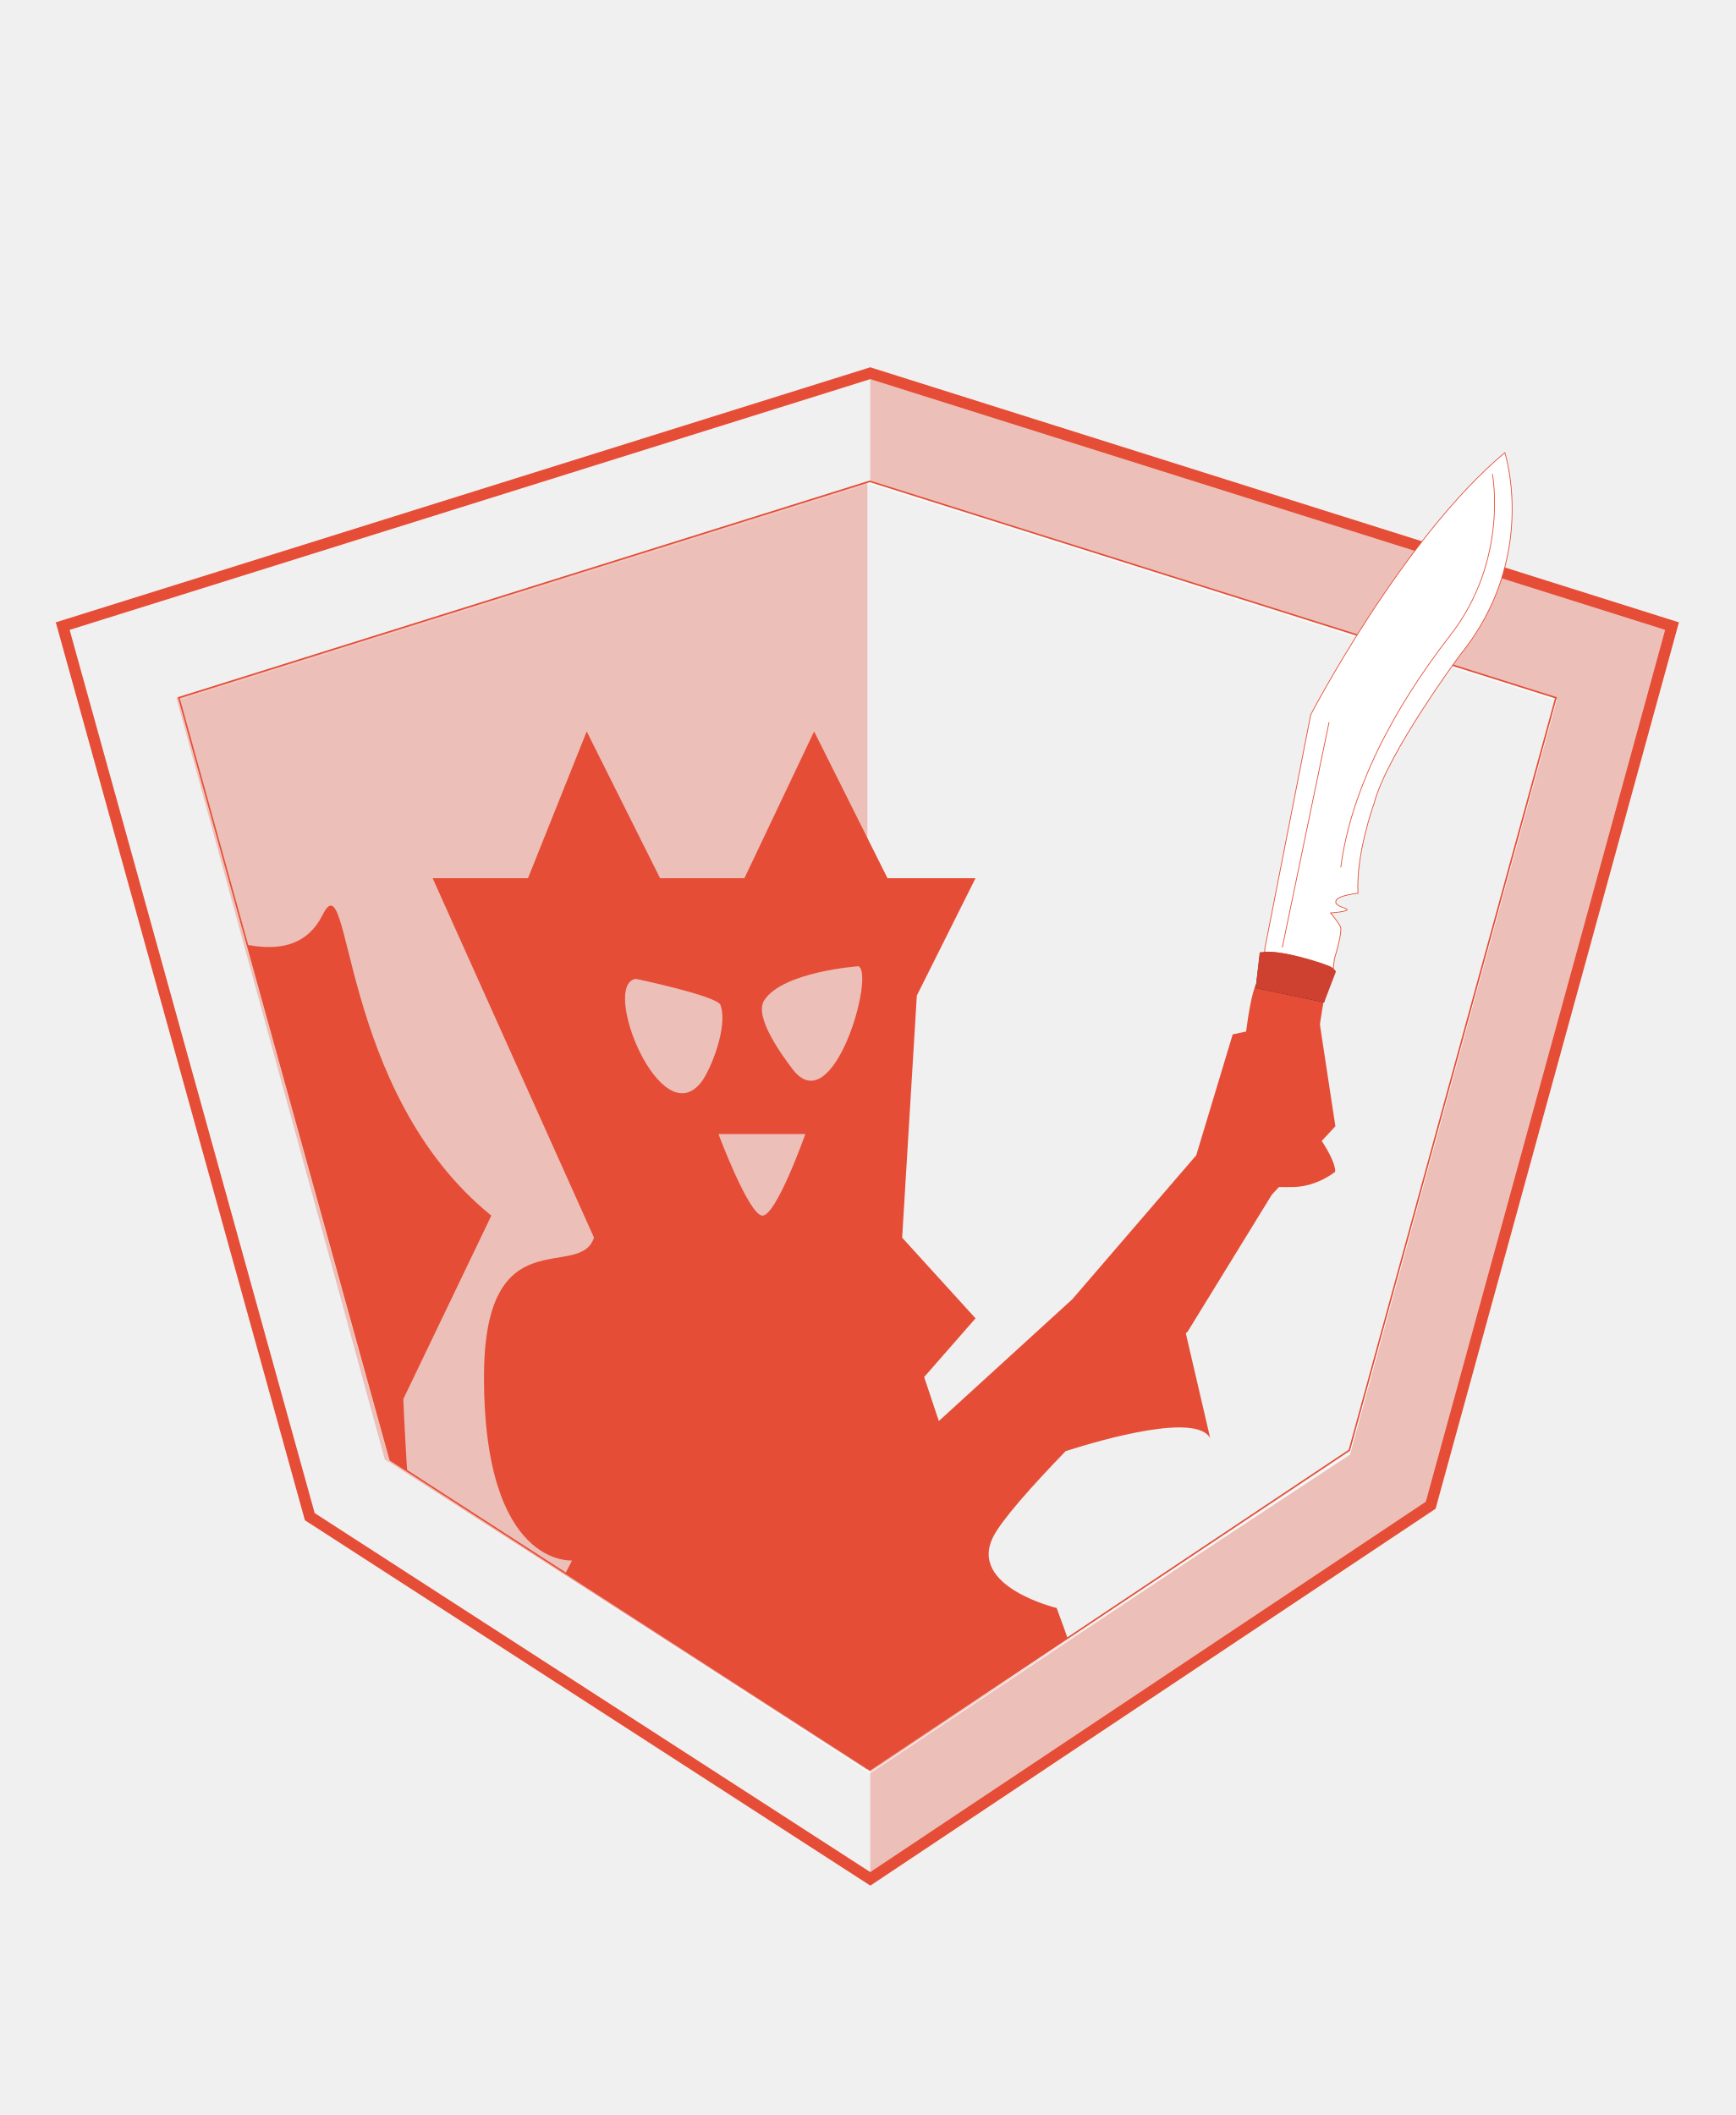
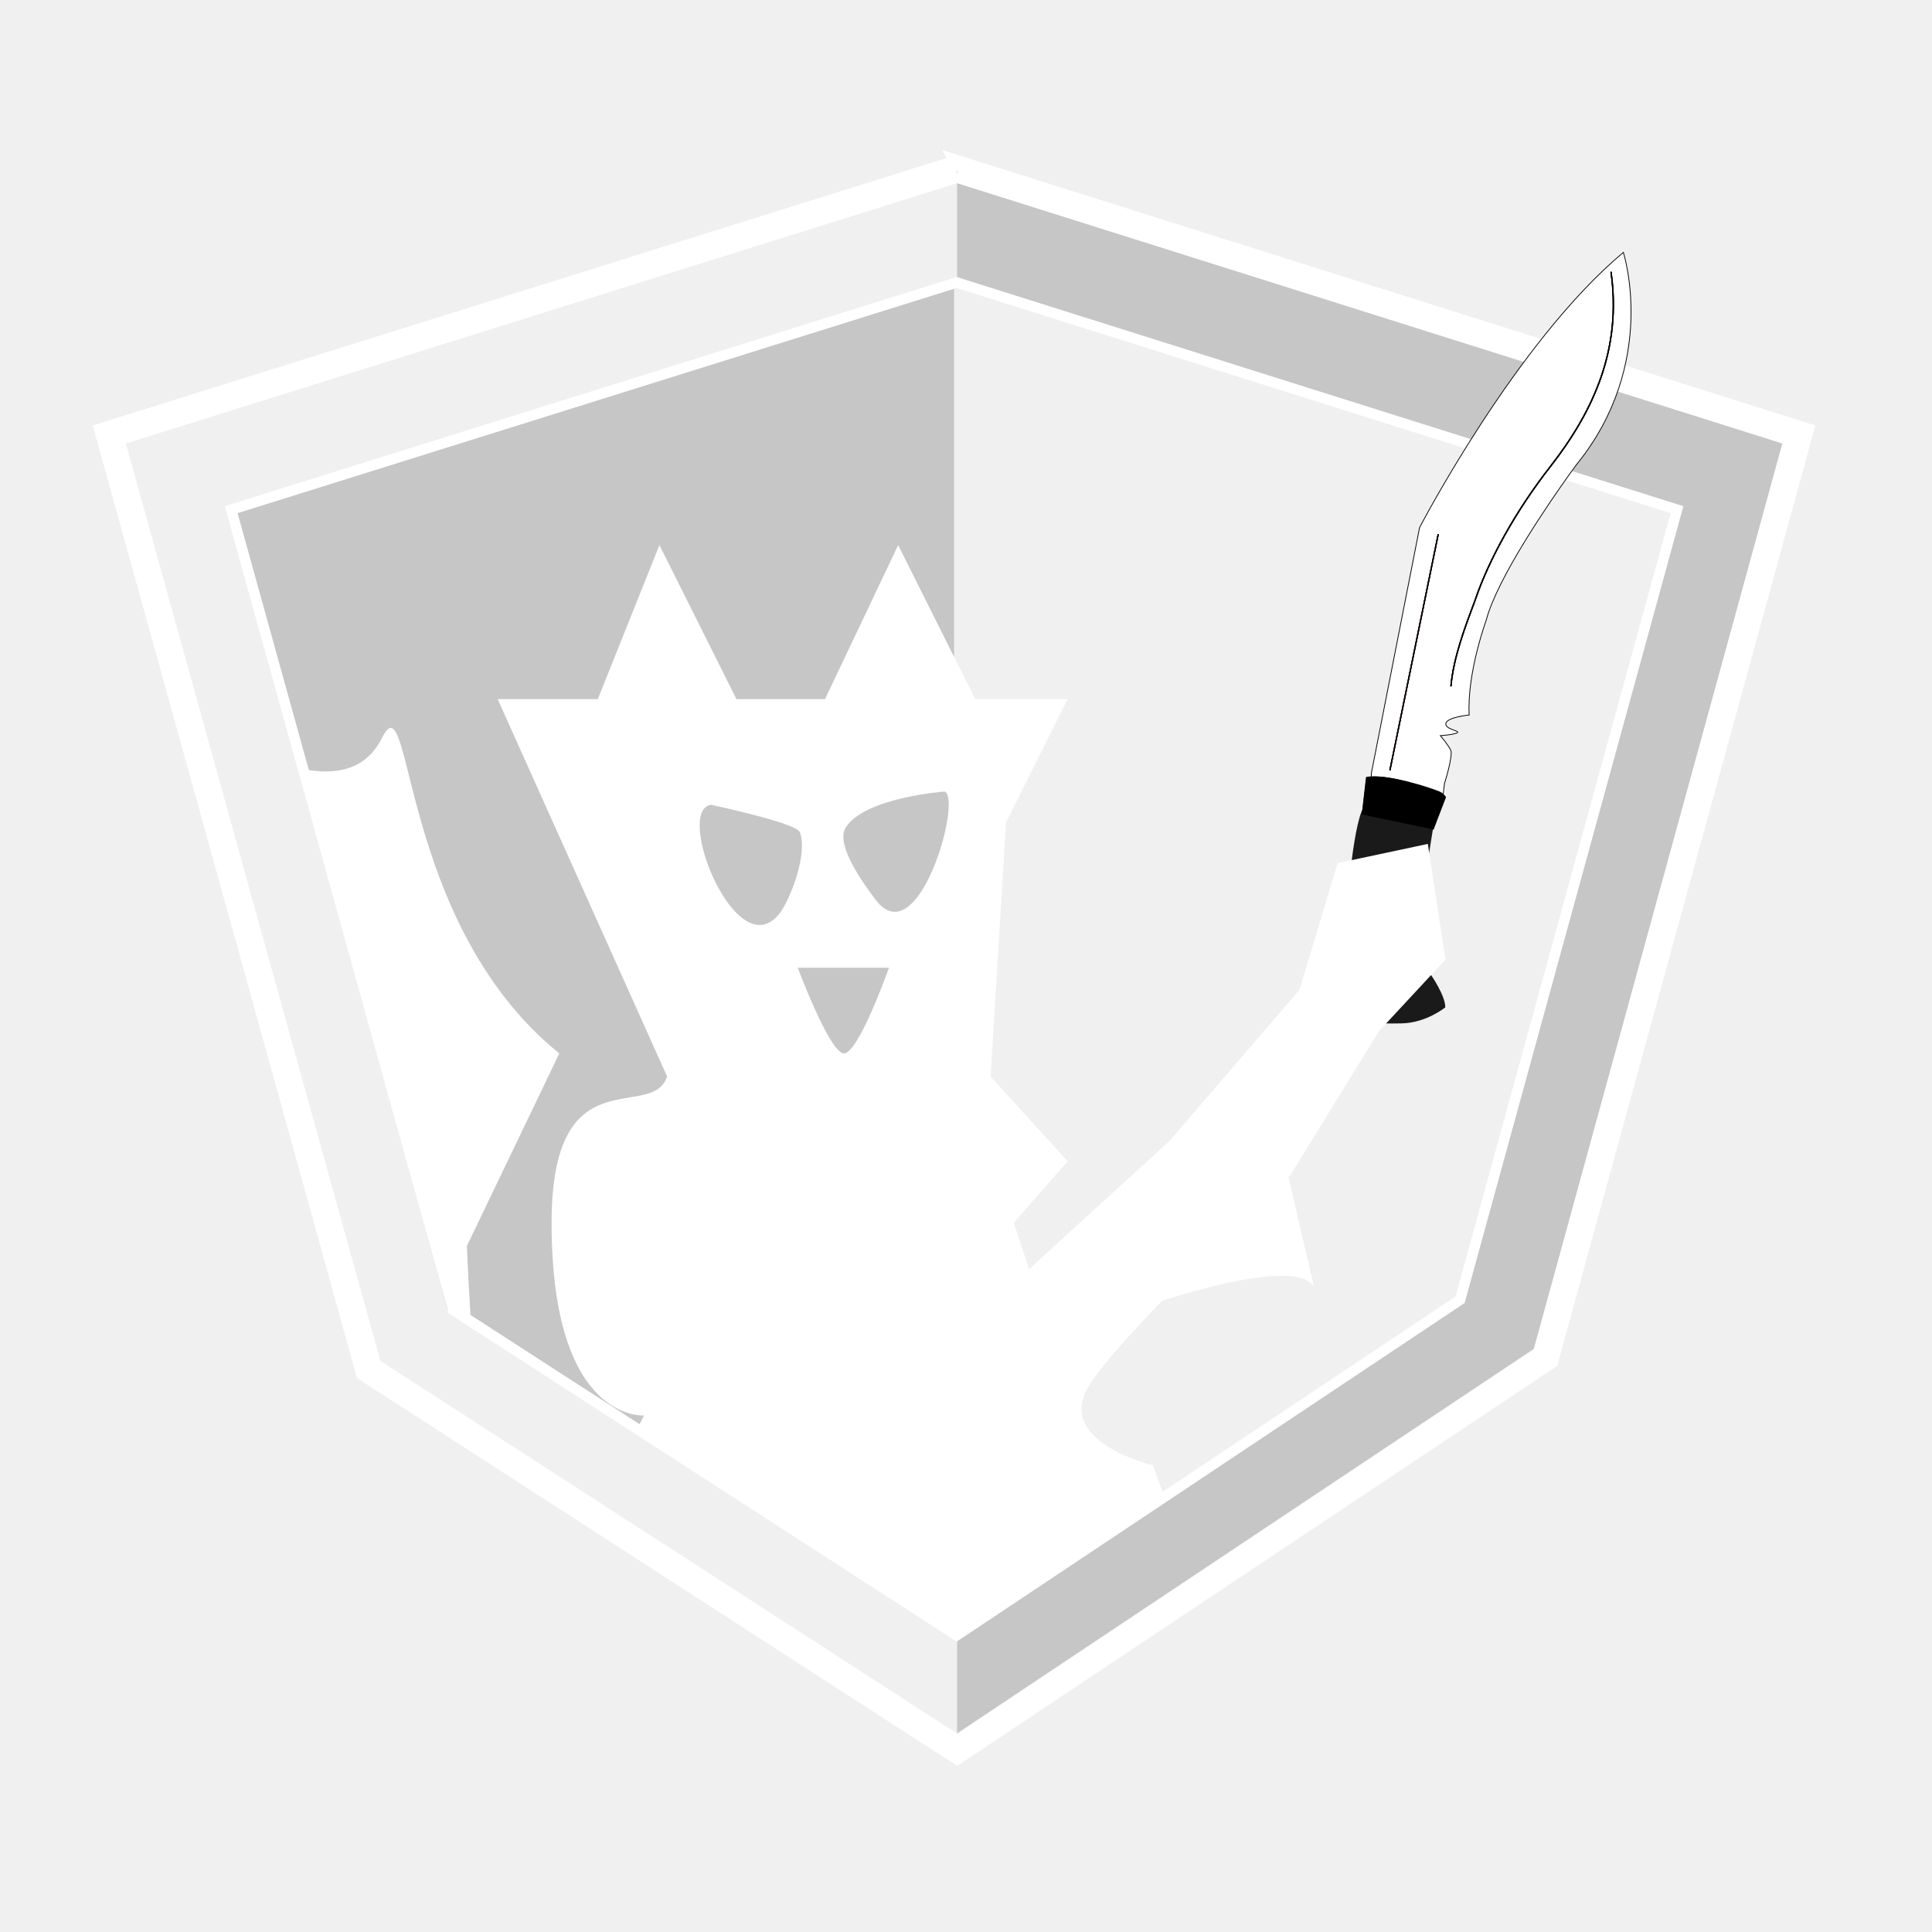
- <svg xmlns="http://www.w3.org/2000/svg" xmlns:xlink="http://www.w3.org/1999/xlink" version="1.1" id="Layer_1" x="0px" y="0px" width="2299.533px" height="2801.833px" viewBox="0 0 2299.533 2801.833" enable-background="new 0 0 2299.533 2801.833" xml:space="preserve">
-   <defs id="defs73" />
-   <g id="g3">
-     <g id="g5">
-       <polyline opacity="0.3" fill="#E54D36" points="1152.822,2344.665 1152.822,2479.995 1888.795,1989.334 2205.828,834.417     1152.822,502.292 1152.822,637.643 2061.205,924.295 2061.205,924.295 1788.365,1927.17   " id="polyline7" />
-       <g id="g9">
-         <g id="g11">
-           <path fill="#E54D36" d="M1152.822,502.292l1053.006,332.125l-317.033,1154.918l-735.973,490.66L416.84,2004.438L92.252,834.417      L1152.822,502.292 M1152.839,486.569l-4.499,1.408L87.77,820.102l-13.852,4.338l3.88,13.986l324.587,1170.021l1.524,5.494      l4.789,3.095l735.982,475.557l8.27,5.343l8.191-5.461l735.973-490.66l4.662-3.107l1.482-5.402l317.033-1154.918l3.824-13.931      l-13.777-4.346L1157.334,487.987L1152.839,486.569L1152.839,486.569z" id="path13" />
-         </g>
+ <svg xmlns="http://www.w3.org/2000/svg" xmlns:xlink="http://www.w3.org/1999/xlink" width="43mm" height="43mm" viewBox="0 0 152.362 152.362" id="svg2" version="1.1">
+   <defs id="defs4">
+     <clipPath id="SVGID_2_">
+       <use height="100%" width="100%" y="0" x="0" style="overflow:visible" xlink:href="#SVGID_1_" overflow="visible" id="use43" />
+     </clipPath>
+     <defs id="defs39">
+       <polygon id="SVGID_1_" points="2061.205,924.295 1787.555,1921.157 1152.303,2344.668 517.039,1934.19 236.876,924.295 1152.303,637.622 " />
+     </defs>
+     <clipPath id="clipPath4387">
+       <use height="100%" width="100%" y="0" x="0" style="overflow:visible" xlink:href="#SVGID_1_" overflow="visible" id="use4389" />
+     </clipPath>
+     <clipPath id="SVGID_2_-8">
+       <polygon points="1152.303,637.622 2061.205,924.295 1787.555,1921.157 1152.303,2344.668 517.039,1934.19 236.876,924.295 " id="use43-3" />
+     </clipPath>
+   </defs>
+   <g id="layer1" transform="translate(0,-900.0003)">
+     <g id="g4739" transform="translate(-30.13925,295.5899)">
+       <polyline transform="matrix(0.0625,0,0,0.0625,33.5662,586.8359)" style="opacity:0.3;fill:#666666" points="1152.822,2344.665 1152.822,2479.995 1888.795,1989.334 2205.828,834.417     1152.822,502.292 1152.822,637.643 2061.205,924.295 2061.205,924.295 1788.365,1927.17   " id="polyline7" />
+       <path style="fill:none;stroke:#ffffff;stroke-width:1.2;stroke-miterlimit:4;stroke-dasharray:none;stroke-opacity:1" d="M 105.618,618.229 171.43,638.987 151.616,711.169 105.618,741.836 59.619,712.113 39.332,638.987 105.618,618.229 m 10e-4,-0.983 -0.281,0.088 -66.286,20.758 -0.866,0.271 0.242,0.874 20.287,73.126 0.095,0.343 0.299,0.193 45.999,29.722 0.517,0.334 0.512,-0.341 45.998,-30.666 0.291,-0.194 0.093,-0.338 19.815,-72.182 0.239,-0.871 -0.861,-0.272 -65.813,-20.758 -0.281,-0.089 0,0 z" id="path13" />
+       <g transform="matrix(0.0625,0,0,0.0625,33.5662,586.8359)" id="g17">
+         <path id="path19" d="m 1152.303,640.954 908.902,286.674 -273.65,996.863 L 1152.303,2348 517.039,1937.523 236.876,927.627 1152.303,640.954 m 10e-4,-1.048 -0.3,0.095 -915.427,286.672 -0.924,0.289 0.259,0.933 280.163,1009.896 0.102,0.366 0.319,0.206 635.264,410.477 0.552,0.356 0.546,-0.364 635.252,-423.51 0.311,-0.207 0.1,-0.36 273.65,-996.863 0.254,-0.929 -0.918,-0.289 L 1152.604,640 l -0.3,-0.094 0,0 z" style="fill:#ffffff" />
      </g>
-       <g id="g15">
-         <g id="g17">
-           <path fill="#FFFFFF" d="M1152.303,640.954l908.902,286.674l-273.65,996.863L1152.303,2348l-635.264-410.477L236.876,927.627      L1152.303,640.954 M1152.304,639.906l-0.3,0.095L236.577,926.673l-0.924,0.289l0.259,0.933l280.163,1009.896l0.102,0.366      l0.319,0.206l635.264,410.477l0.552,0.356l0.546-0.364l635.252-423.51l0.311-0.207l0.1-0.36l273.65-996.863l0.254-0.929      l-0.918-0.289L1152.604,640L1152.304,639.906L1152.304,639.906z" id="path19" />
-         </g>
+       <polyline transform="matrix(0.0625,0,0,0.0625,33.5662,586.8359)" style="opacity:0.3;fill:#666666" points="1149.039,2344.657 509.791,1933.483 233.615,924.292 1149.039,637.618   " id="polyline21" />
+       <polygon transform="matrix(0.0625,0,0,0.0625,33.5662,586.8359)" id="polygon25" points="1152.303,2344.668 517.039,1934.19 236.876,924.292 1152.303,637.618 2061.205,924.292 1787.555,1921.157 " style="fill:none" />
+       <path style="fill:none;stroke:#c3e6e3;stroke-width:0.062;stroke-miterlimit:10" stroke-miterlimit="10" d="M 171.521,610.772" id="path27" />
+       <g style="fill:#1a1a1a" transform="matrix(0.0625,0,0,0.0625,33.5662,586.8359)" id="g31">
+         <path id="path33" d="m 1756.273,1309.391 c 0,0 -20.963,120.195 -15.029,126.561 5.926,6.365 1.492,6.451 -1.764,14.711 -3.242,8.25 -9.871,6.508 11.109,60.348 0,0 18.496,26.586 18.218,41.266 0,0 -23.833,19.586 -54.874,20.203 -31.035,0.617 -69.935,0.711 -94.752,-28.48 0,0 -7.724,-11.109 6.938,-28.805 0,0 24.594,1.729 18.135,-65.711 0,0 -14.184,-9.609 0.27,-21.156 0,0 8.656,-120.635 23.808,-131.174" style="fill:#1a1a1a" />
      </g>
-       <polyline opacity="0.3" fill="#E54D36" points="1149.039,2344.657 509.791,1933.483 233.615,924.292 1149.039,637.618   " id="polyline21" />
-       <g id="g23">
-         <polygon fill="none" points="236.876,924.292 1152.303,637.618 2061.205,924.292 1787.555,1921.157 1152.303,2344.668      517.039,1934.19    " id="polygon25" />
+       <path id="path35" d="m 143.725,667.271 c 0,0 -3.947,-1.751 -5.859,-1.353 l -0.332,2.723 5.666,1.188 0.526,-2.558 z" style="fill:#232323" />
+       <g style="fill:#ffffff" transform="matrix(0.0625,0,0,0.0625,33.5662,586.8359)" id="g45" clip-path="url(#SVGID_2_)">
+         <path id="path47" d="m 650.883,1610.407 c -204.09,-165.219 -184.654,-476.205 -223.518,-398.445 -38.867,77.744 -136.068,29.15 -194.377,9.711 -58.316,-19.439 -58.316,194.373 -106.909,233.244 -48.581,38.873 -262.393,-106.904 -184.647,-48.596 l 611.736,713.045 C 540.039,1994.684 534.26,1853.378 534.26,1853.378 l 116.623,-242.971 z" style="fill:#ffffff" />
+         <path id="path49" d="m 602.299,2304.965 c 14.775,-7.293 34.949,-32.158 55.869,-63.213 l -105,-122.387 c 10.957,104.044 27.027,196.507 49.131,185.6 z" style="fill:#ffffff" />
+         <path id="path51" d="m 1684.84,1582.665 84.188,-90.68 -22.208,-145.938 -113.811,24.23 -48.285,160.117 -164.098,190.674 -176.908,161.463 -19.451,-58.312 68.039,-77.75 -97.195,-106.904 19.449,-320.711 77.746,-155.49 -116.625,0 -97.195,-194.379 -92.314,194.379 -111.768,0 -97.176,-194.379 -77.758,194.379 -126.331,0 213.797,476.201 c -19.443,58.309 -145.773,-29.379 -145.773,184.654 0,252.68 116.623,242.963 116.623,242.963 0,0 -51.764,103.516 -99.617,174.57 l 809.072,943.059 c -19.433,-38.889 9.729,-515.082 9.729,-515.082 -38.881,-77.736 -126.348,-87.463 -136.074,-136.053 -9.725,-48.598 -9.717,-116.621 -9.717,-116.621 0,0 -97.186,68.023 -162.958,0 -49.325,-51.029 233.44,-78.84 278.282,-112.09 14.951,-11.092 -46.673,-174.787 -46.673,-174.787 0,0 -117.323,-28.033 -84.198,-94.115 11.32,-22.584 51.086,-67.127 96.1,-113.74 51.854,-16.496 172.758,-50.658 191.456,-17.211 l -32.294,-138.789 c 1.599,-1.5 2.458,-2.303 2.458,-2.303 L 1684.84,1582.665 Z M 842.141,1296.649 c 0,0 108.004,22.771 112.295,34.609 10.419,28.752 -13.082,85.795 -24.83,101.455 -53.987,72 -134.376,-128.191 -87.465,-136.064 z m 167.171,313.656 c -18.316,-2.912 -57.535,-107.977 -57.535,-107.977 l 115.068,0 c 10e-4,10e-4 -39.216,110.893 -57.533,107.977 z m 40.351,-194.26 c -11.738,-15.66 -51.699,-68.756 -37.238,-90.963 24.737,-37.992 124.705,-45.098 124.705,-45.098 22.671,8.983 -33.466,208.065 -87.467,136.061 z" style="fill:#ffffff" />
      </g>
-       <path fill="none" stroke="#C3E6E3" stroke-miterlimit="10" d="M2207.281,382.979" id="path27" />
-       <g id="g29">
-         <g id="g31">
-           <path fill="#E54D36" d="M1756.273,1309.391c0,0-20.963,120.195-15.029,126.561c5.926,6.365,1.492,6.451-1.764,14.711      c-3.242,8.25-9.871,6.508,11.109,60.348c0,0,18.496,26.586,18.218,41.266c0,0-23.833,19.586-54.874,20.203      c-31.035,0.617-69.935,0.711-94.752-28.48c0,0-7.724-11.109,6.938-28.805c0,0,24.594,1.729,18.135-65.711      c0,0-14.184-9.609,0.27-21.156c0,0,8.656-120.635,23.808-131.174" id="path33" />
-         </g>
-         <path fill="#232323" d="M1762.535,1286.969c0,0-63.15-28.012-93.75-21.656l-5.314,43.572l90.655,19.012L1762.535,1286.969z" id="path35" />
-       </g>
-       <g id="g37">
-         <defs id="defs39">
-           <polygon id="SVGID_1_" points="236.876,924.295 1152.303,637.622 2061.205,924.295 1787.555,1921.157 1152.303,2344.668       517.039,1934.19     " />
-         </defs>
-         <clipPath id="SVGID_2_">
-           <use xlink:href="#SVGID_1_" overflow="visible" id="use43" />
-         </clipPath>
-         <g clip-path="url(#SVGID_2_)" id="g45">
-           <path fill="#E54D36" d="M650.883,1610.407c-204.09-165.219-184.654-476.205-223.518-398.445      c-38.867,77.744-136.068,29.15-194.377,9.711c-58.316-19.439-58.316,194.373-106.909,233.244      c-48.581,38.873-262.393-106.904-184.647-48.596l611.736,713.045c-13.129-124.682-18.908-265.988-18.908-265.988      L650.883,1610.407z" id="path47" />
-           <path fill="#FFFFFF" d="M602.299,2304.965c14.775-7.293,34.949-32.158,55.869-63.213l-105-122.387      C564.125,2223.409,580.195,2315.872,602.299,2304.965z" id="path49" />
-           <path fill="#E54D36" d="M1684.84,1582.665l84.188-90.68l-22.208-145.938l-113.811,24.23l-48.285,160.117l-164.098,190.674      l-176.908,161.463l-19.451-58.312l68.039-77.75l-97.195-106.904l19.449-320.711l77.746-155.49h-116.625l-97.195-194.379      l-92.314,194.379H874.404l-97.176-194.379l-77.758,194.379H573.139l213.797,476.201      c-19.443,58.309-145.773-29.379-145.773,184.654c0,252.68,116.623,242.963,116.623,242.963s-51.764,103.516-99.617,174.57      l809.072,943.059c-19.433-38.889,9.729-515.082,9.729-515.082c-38.881-77.736-126.348-87.463-136.074-136.053      c-9.725-48.598-9.717-116.621-9.717-116.621s-97.186,68.023-162.958,0c-49.325-51.029,233.44-78.84,278.282-112.09      c14.951-11.092-46.673-174.787-46.673-174.787s-117.323-28.033-84.198-94.115c11.32-22.584,51.086-67.127,96.1-113.74      c51.854-16.496,172.758-50.658,191.456-17.211l-32.294-138.789c1.599-1.5,2.458-2.303,2.458-2.303L1684.84,1582.665z       M842.141,1296.649c0,0,108.004,22.771,112.295,34.609c10.419,28.752-13.082,85.795-24.83,101.455      C875.619,1504.713,795.23,1304.522,842.141,1296.649z M1009.312,1610.305c-18.316-2.912-57.535-107.977-57.535-107.977h115.068      C1066.846,1502.329,1027.629,1613.221,1009.312,1610.305z M1049.663,1416.045c-11.738-15.66-51.699-68.756-37.238-90.963      c24.737-37.992,124.705-45.098,124.705-45.098C1159.801,1288.967,1103.664,1488.049,1049.663,1416.045z" id="path51" />
-         </g>
-         <use xlink:href="#SVGID_1_" overflow="visible" fill="none" stroke="#E54D36" stroke-width="2" stroke-miterlimit="10" id="use53" />
-       </g>
-       <path fill="#020202" stroke="#000000" stroke-miterlimit="10" d="M1152.303,2348.307" id="path55" />
-     </g>
-     <g id="g57">
-       <g id="g59">
-         <path fill="#FFFFFF" stroke="#E54D36" stroke-miterlimit="10" d="M1993.527,599.659     C1857.97,712.825,1736.378,946.84,1736.378,946.84l-60.78,309.678l-0.197,5.064c28.236-1.643,71.557,14.17,90.752,21.867     l1.627-13.527c0,0,11.203-35.559,7.869-42.342c-3.342-6.779-13.049-18.17-13.049-18.17s18.924-1.336,21.71-3.85     c2.796-2.512-16.821-4.252-14.653-11.914c2.147-7.656,29.301-10.318,29.301-10.318c-2.854-53.002,21.436-119.355,21.436-119.355     c17.059-65.76,113.808-196.324,113.808-196.324C2038.594,739.25,1993.527,599.659,1993.527,599.659z" id="path61" />
-         <path fill="#CE4131" d="M1761.364,1279.811c-16.642-6.674-61.479-20.383-85.964-18.961c-2.328,0.135-4.551,0.395-6.615,0.824     l-5.314,47.211l4.977,1.045l80.24,16.826l5.438,1.141l15.687-40.928C1769.812,1286.969,1766.627,1281.92,1761.364,1279.811z" id="path63" />
-       </g>
-       <g id="g65">
-         <line fill="none" stroke="#E54D36" stroke-miterlimit="10" x1="1760.655" y1="956.815" x2="1698.686" y2="1255.213" id="line67" />
-         <path fill="none" stroke="#E54D36" stroke-miterlimit="10" d="M1977.015,627.893c0,0,22.138,113.506-55.804,213.764     c-77.954,100.266-132.202,207.982-145.015,307.4" id="path69" />
-       </g>
+       <use transform="matrix(0.0625,0,0,0.0625,33.5662,586.8359)" id="use53" stroke-miterlimit="10" overflow="visible" xlink:href="#SVGID_1_" style="overflow:visible;fill:none;stroke:#ffffff;stroke-width:13.2;stroke-miterlimit:10;stroke-dasharray:none;stroke-opacity:1" x="0" y="0" width="100%" height="100%" />
+       <path style="fill:#020202;stroke:#000000;stroke-width:0.062;stroke-miterlimit:10" stroke-miterlimit="10" d="M 105.585,733.605" id="path55" />
+       <path id="path61" d="m 158.162,624.315 c -8.472,7.073 -16.072,21.699 -16.072,21.699 l -3.799,19.355 -0.012,0.317 c 1.765,-0.103 4.472,0.886 5.672,1.367 l 0.102,-0.845 c 0,0 0.7,-2.222 0.492,-2.646 -0.209,-0.424 -0.816,-1.136 -0.816,-1.136 0,0 1.183,-0.084 1.357,-0.241 0.175,-0.157 -1.051,-0.266 -0.916,-0.745 0.134,-0.478 1.831,-0.645 1.831,-0.645 -0.178,-3.313 1.34,-7.46 1.34,-7.46 0.875,-3.373 5.104,-9.473 6.593,-11.553 0.326,-0.455 0.52,-0.717 0.52,-0.717 6.525,-8.025 3.708,-16.749 3.708,-16.749 z" stroke-miterlimit="10" style="fill:#ffffff;stroke:#060100;stroke-width:0.062;stroke-miterlimit:10;stroke-opacity:1" />
+       <path id="path63" d="m 143.651,666.824 c -1.04,-0.417 -3.842,-1.274 -5.373,-1.185 -0.145,0.008 -0.284,0.025 -0.413,0.051 l -0.332,2.951 0.311,0.065 5.015,1.052 0.34,0.071 0.98,-2.558 c 0,0 -0.199,-0.316 -0.528,-0.447 z" style="fill:#000000" />
+       <path id="path4505" d="m 157.187,625.849 c 0.844,6.004 -1.297,10.868 -4.75,15.312 -2.763,3.523 -4.893,7.421 -5.938,10.5 -0.857,2.292 -1.729,4.583 -1.938,6.875" style="fill:none;fill-rule:evenodd;stroke:#020202;stroke-width:0.1;stroke-linecap:butt;stroke-linejoin:miter;stroke-miterlimit:4;stroke-dasharray:none;stroke-opacity:1" />
+       <path style="fill:none;fill-rule:evenodd;stroke:#090100;stroke-width:0.1;stroke-linecap:butt;stroke-linejoin:miter;stroke-miterlimit:4;stroke-dasharray:none;stroke-opacity:1" d="m 143.562,646.536 -3.812,18.625" id="path4525" />
+       <path style="fill:none;fill-rule:evenodd;stroke:#020202;stroke-width:0.1;stroke-linecap:butt;stroke-linejoin:miter;stroke-miterlimit:4;stroke-dasharray:none;stroke-opacity:1" d="m 157.187,625.849 c 0.844,6.004 -1.297,10.868 -4.75,15.312 -2.763,3.523 -4.893,7.421 -5.938,10.5 -0.857,2.292 -1.729,4.583 -1.938,6.875" id="path4725" />
+       <path id="path4727" d="m 157.187,625.849 c 0.844,6.004 -1.297,10.868 -4.75,15.312 -2.763,3.523 -4.893,7.421 -5.938,10.5 -0.857,2.292 -1.729,4.583 -1.938,6.875" style="fill:none;fill-rule:evenodd;stroke:#020202;stroke-width:0.1;stroke-linecap:butt;stroke-linejoin:miter;stroke-miterlimit:4;stroke-dasharray:none;stroke-opacity:1" />
+       <path id="path4729" d="m 143.562,646.536 -3.812,18.625" style="fill:none;fill-rule:evenodd;stroke:#090100;stroke-width:0.1;stroke-linecap:butt;stroke-linejoin:miter;stroke-miterlimit:4;stroke-dasharray:none;stroke-opacity:1" />
+       <path style="fill:none;fill-rule:evenodd;stroke:#090100;stroke-width:0.1;stroke-linecap:butt;stroke-linejoin:miter;stroke-miterlimit:4;stroke-dasharray:none;stroke-opacity:1" d="m 143.562,646.536 -3.812,18.625" id="path4731" />
    </g>
  </g>
</svg>
